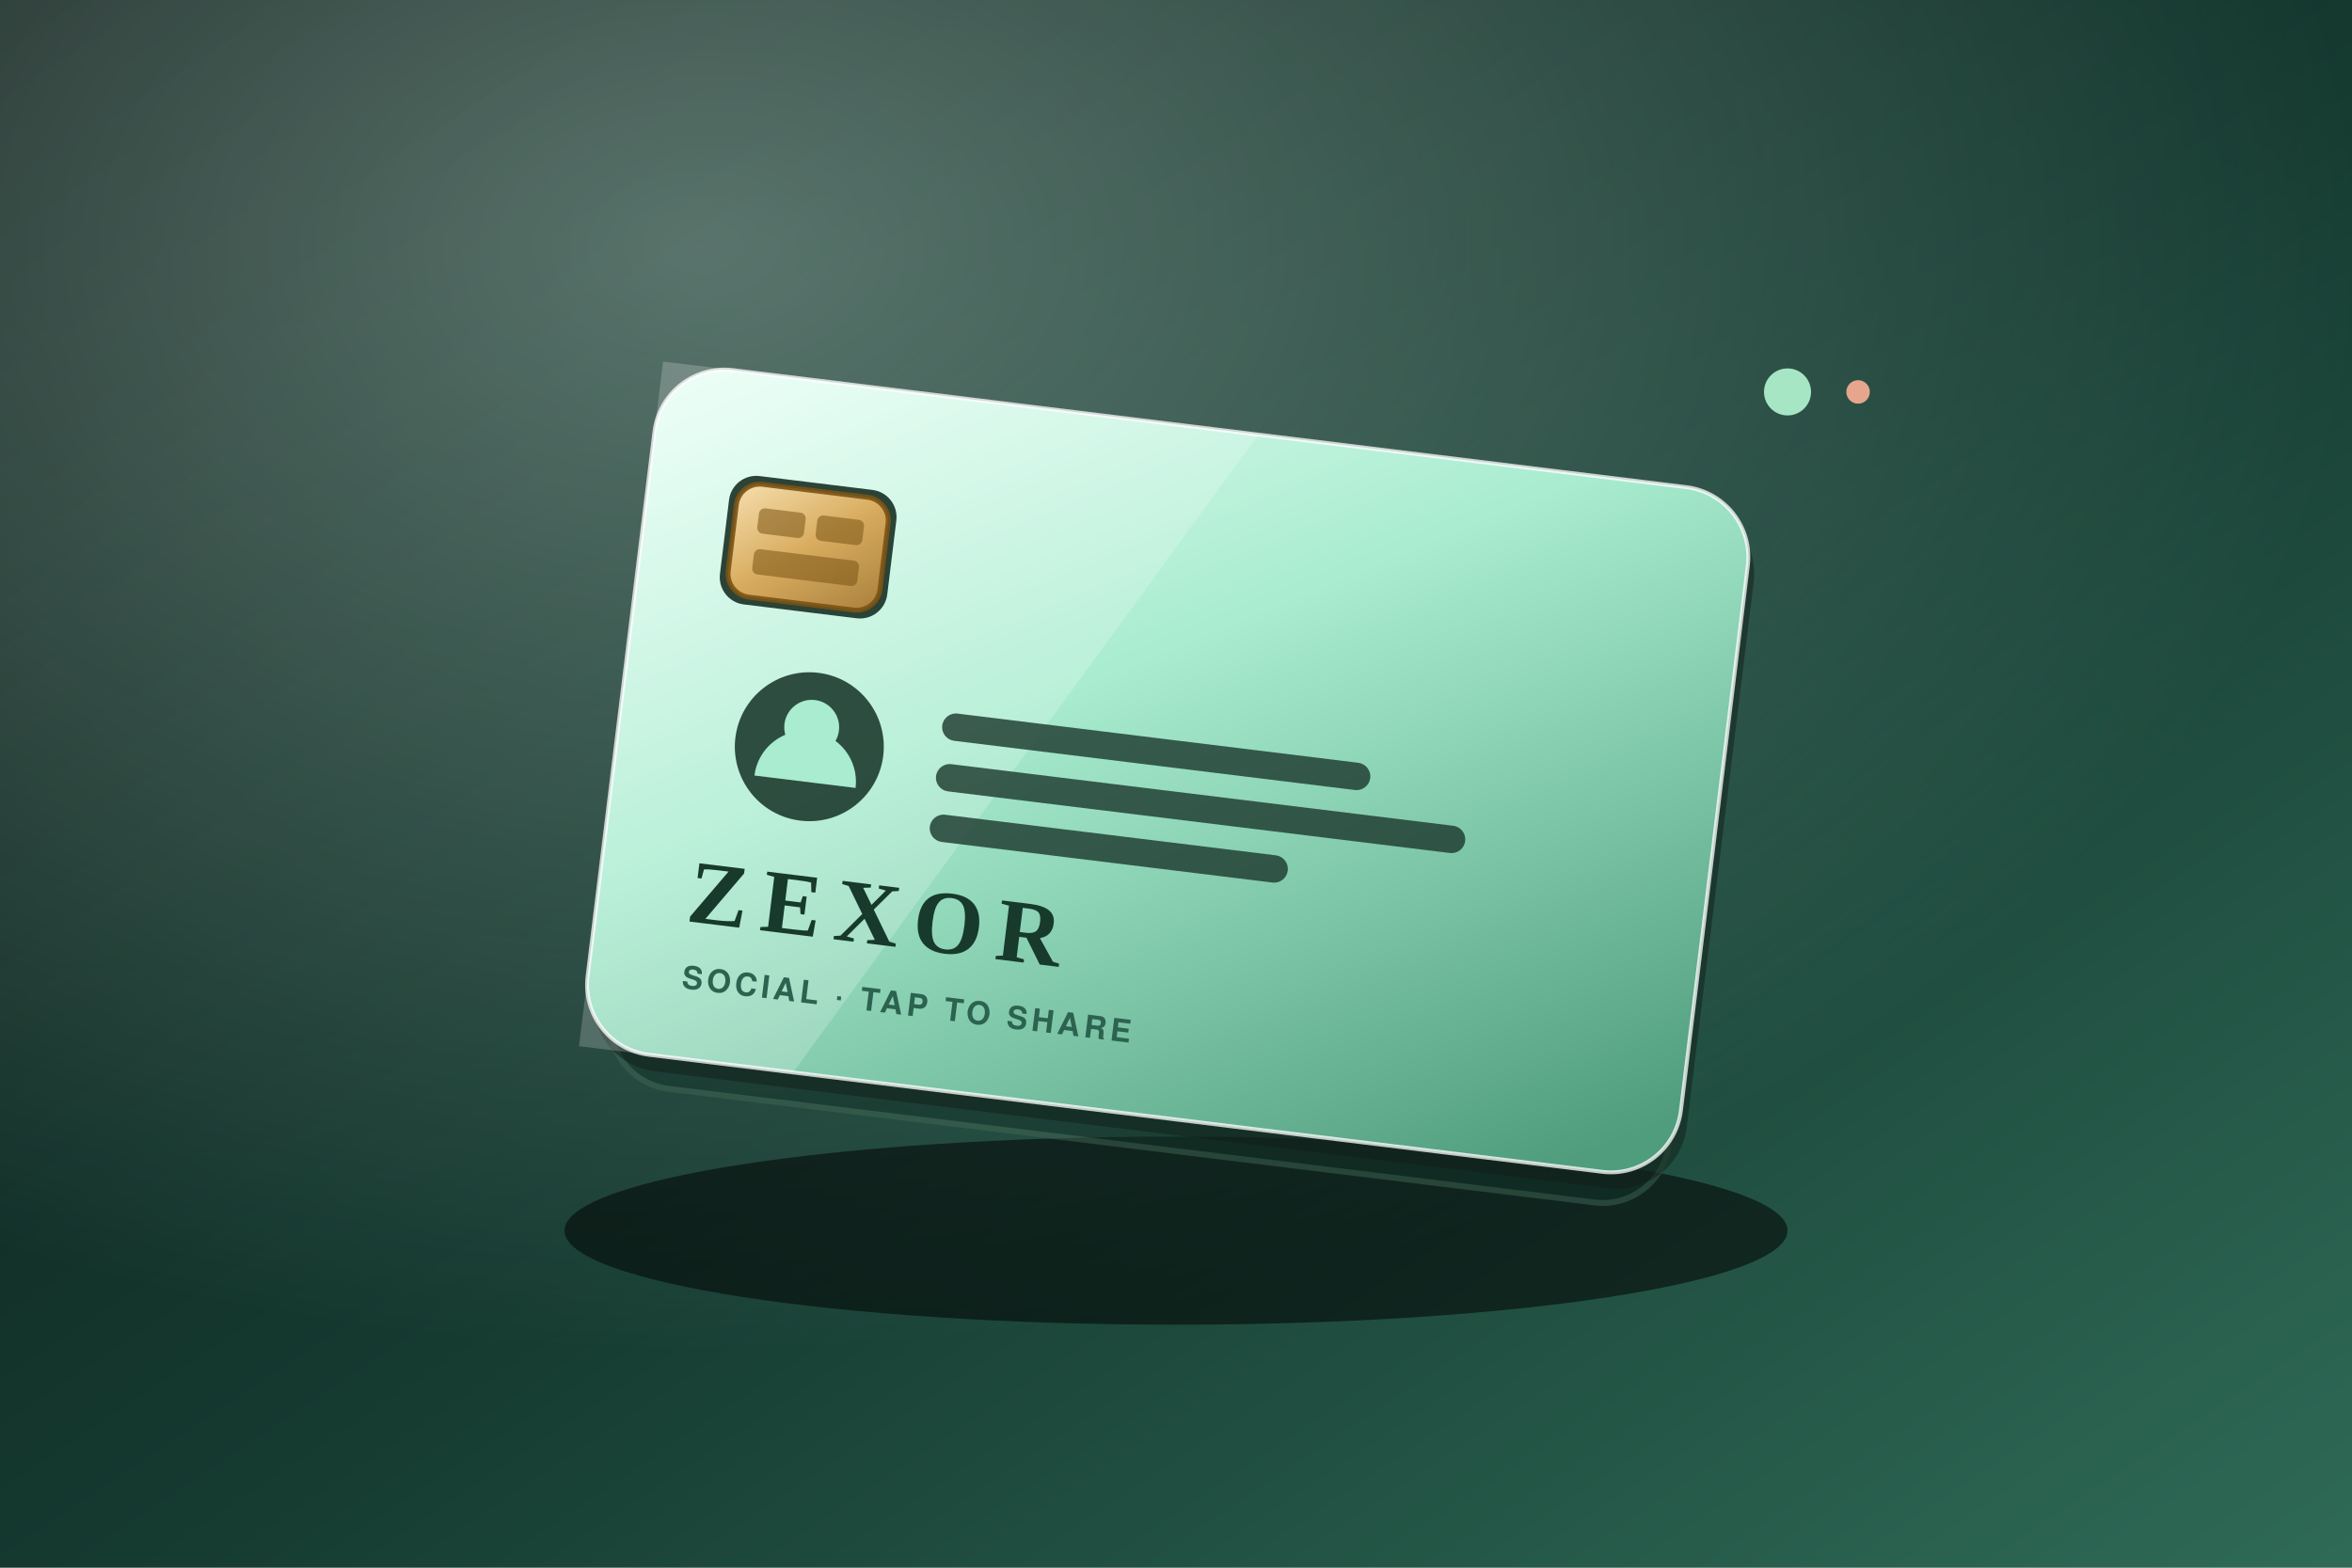
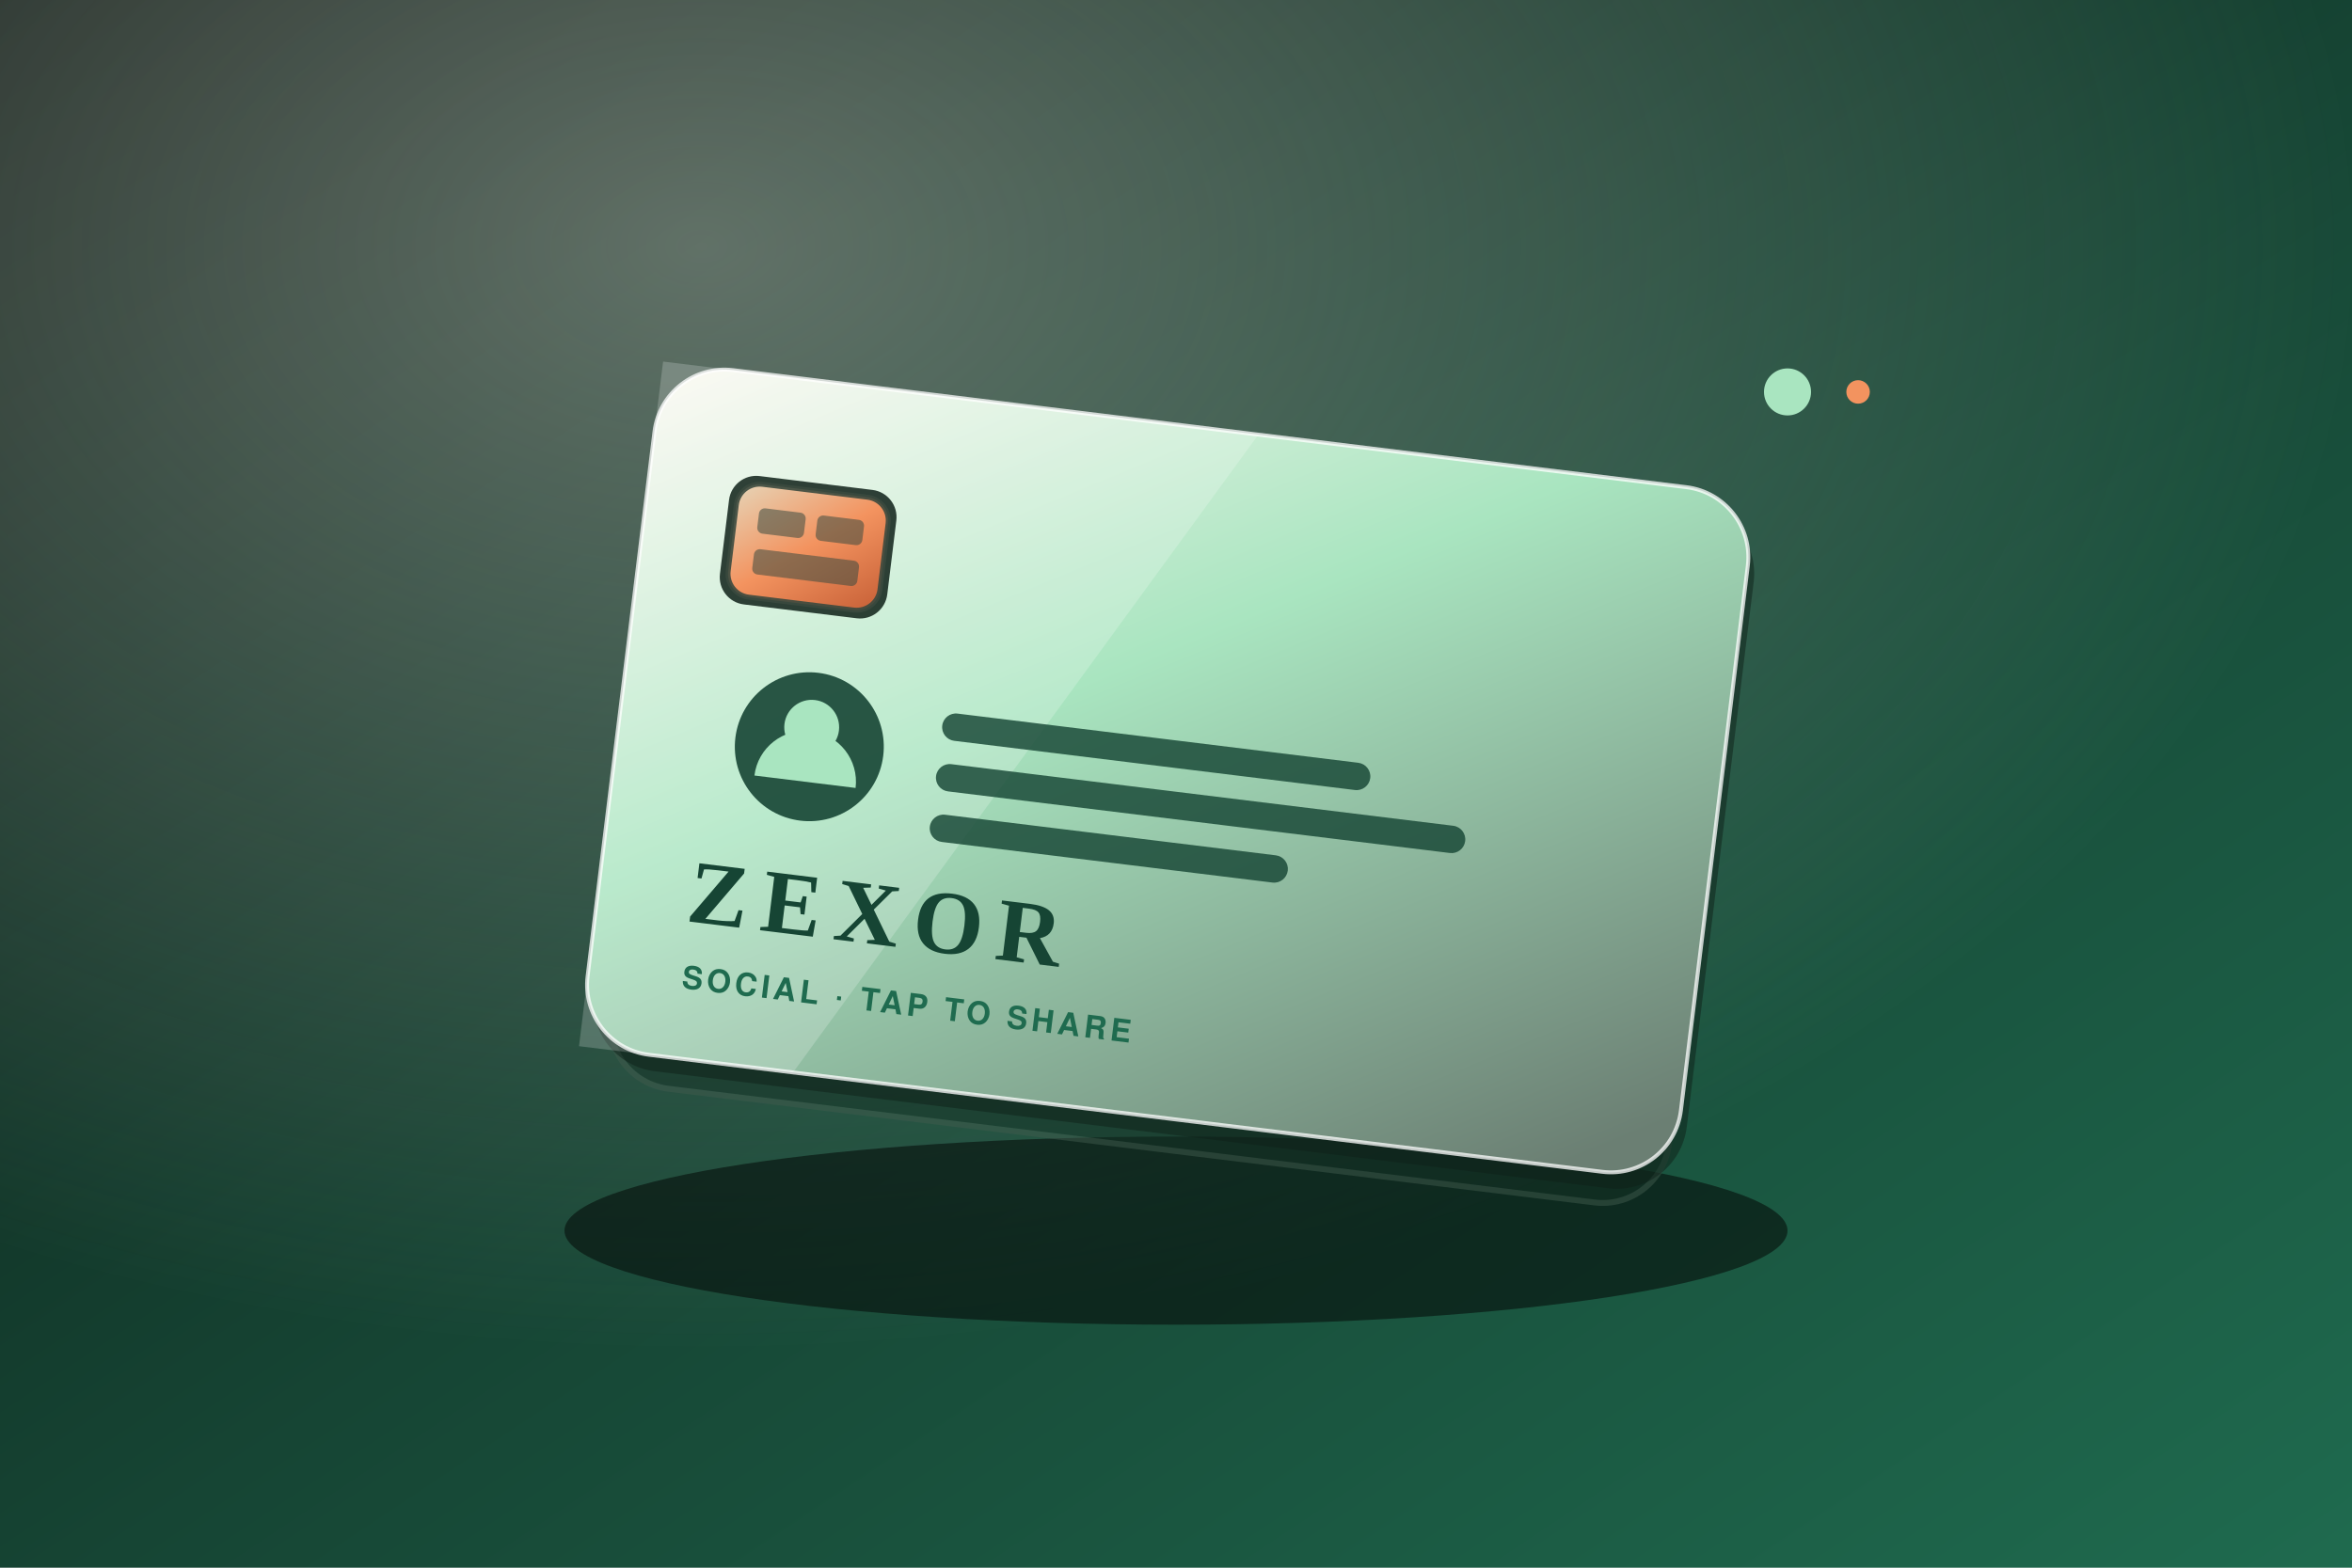
<svg xmlns="http://www.w3.org/2000/svg" viewBox="0 0 1200 800" preserveAspectRatio="xMidYMid slice" role="img" aria-label="ZEXOR Social NFC card">
  <defs>
    <linearGradient id="s-bg" x1="0" y1="0" x2="1" y2="1">
-       <stop offset="0%" stop-color="#0a1613" />
-       <stop offset="52%" stop-color="#153a30" />
-       <stop offset="100%" stop-color="#2f6b57" />
+       <stop offset="0%" stop-color="#08140F" />
+       <stop offset="52%" stop-color="#164534" />
+       <stop offset="100%" stop-color="#1F6B4F" />
    </linearGradient>
    <radialGradient id="s-key" cx="30%" cy="16%" r="70%">
-       <stop offset="0%" stop-color="#dcfff2" stop-opacity="0.36" />
-       <stop offset="100%" stop-color="#dcfff2" stop-opacity="0" />
+       <stop offset="0%" stop-color="#F4F0E6" stop-opacity="0.36" />
+       <stop offset="100%" stop-color="#F4F0E6" stop-opacity="0" />
    </radialGradient>
    <linearGradient id="s-card" x1="0" y1="0" x2="0.9" y2="1">
-       <stop offset="0%" stop-color="#eafff6" />
-       <stop offset="42%" stop-color="#a9ecd0" />
-       <stop offset="100%" stop-color="#4f9d7d" />
+       <stop offset="0%" stop-color="#FBF8F1" />
+       <stop offset="42%" stop-color="#A9E5C0" />
+       <stop offset="100%" stop-color="#6B7F73" />
    </linearGradient>
    <linearGradient id="s-chip" x1="0" y1="0" x2="1" y2="1">
-       <stop offset="0%" stop-color="#f6dfae" />
-       <stop offset="50%" stop-color="#d8ac5f" />
-       <stop offset="100%" stop-color="#a97f3c" />
+       <stop offset="0%" stop-color="#E6D5B8" />
+       <stop offset="50%" stop-color="#F3935F" />
+       <stop offset="100%" stop-color="#C65F36" />
    </linearGradient>
  </defs>
  <rect width="1200" height="800" fill="url(#s-bg)" />
  <rect width="1200" height="800" fill="url(#s-key)" />
-   <ellipse cx="600" cy="628" rx="312" ry="48" fill="#030906" opacity="0.6" />
+   <ellipse cx="600" cy="628" rx="312" ry="48" fill="#050E0A" opacity="0.6" />
  <g transform="rotate(7 600 400)" opacity="0.5">
-     <rect x="328" y="246" width="544" height="340" rx="34" fill="#123227" />
-     <rect x="328" y="246" width="544" height="340" rx="34" fill="none" stroke="#3f6653" stroke-width="3" />
+     <rect x="328" y="246" width="544" height="340" rx="34" fill="#143024" />
+     <rect x="328" y="246" width="544" height="340" rx="34" fill="none" stroke="#3F5A4C" stroke-width="3" />
  </g>
  <g transform="rotate(7 600 400)">
-     <rect x="318" y="226" width="562" height="352" rx="36" fill="#0f1e17" opacity="0.5" />
+     <rect x="318" y="226" width="562" height="352" rx="36" fill="#0E2018" opacity="0.5" />
    <rect x="314" y="218" width="562" height="352" rx="36" fill="url(#s-card)" />
-     <rect x="314" y="218" width="562" height="352" rx="36" fill="none" stroke="#ffffff" stroke-opacity="0.75" stroke-width="2" />
-     <path d="M314 218 L620 218 L424 570 L314 570 Z" fill="#ffffff" opacity="0.2" />
-     <rect x="356" y="270" width="86" height="66" rx="14" fill="#0d2318" opacity="0.85" />
+     <rect x="314" y="218" width="562" height="352" rx="36" fill="none" stroke="#FFFFFF" stroke-opacity="0.75" stroke-width="2" />
+     <path d="M314 218 L620 218 L424 570 L314 570 Z" fill="#FFFFFF" opacity="0.2" />
+     <rect x="356" y="270" width="86" height="66" rx="14" fill="#0E2018" opacity="0.85" />
    <rect x="360" y="274" width="78" height="58" rx="12" fill="url(#s-chip)" />
-     <rect x="360" y="274" width="78" height="58" rx="12" fill="none" stroke="#7a5314" stroke-opacity="0.9" stroke-width="2.5" />
-     <g fill="#7a5314" opacity="0.55">
+     <rect x="360" y="274" width="78" height="58" rx="12" fill="none" stroke="#3A4A3F" stroke-opacity="0.9" stroke-width="2.5" />
+     <g fill="#3A4A3F" opacity="0.55">
      <rect x="372" y="286" width="24" height="13" rx="3" />
      <rect x="402" y="286" width="24" height="13" rx="3" />
      <rect x="372" y="307" width="54" height="13" rx="3" />
    </g>
-     <circle cx="412" cy="404" r="38" fill="#1d3b2f" opacity="0.9" />
-     <circle cx="412" cy="394" r="14" fill="#a9ecd0" />
-     <path d="M386 422 a26 26 0 0 1 52 0 Z" fill="#a9ecd0" />
-     <g fill="#1d3b2f" opacity="0.82">
+     <circle cx="412" cy="404" r="38" fill="#164534" opacity="0.9" />
+     <circle cx="412" cy="394" r="14" fill="#A9E5C0" />
+     <path d="M386 422 a26 26 0 0 1 52 0 Z" fill="#A9E5C0" />
+     <g fill="#164534" opacity="0.82">
      <rect x="478" y="378" width="220" height="14" rx="7" />
      <rect x="478" y="404" width="272" height="14" rx="7" />
      <rect x="478" y="430" width="184" height="14" rx="7" />
    </g>
-     <text x="360" y="500" font-family="Georgia, 'Times New Roman', serif" font-size="46" font-weight="700" letter-spacing="7" fill="#173a2d">ZEXOR</text>
-     <text x="362" y="534" font-family="Helvetica, Arial, sans-serif" font-size="16" font-weight="700" letter-spacing="2" fill="#2c6350">SOCIAL · TAP TO SHARE</text>
+     <text x="360" y="500" font-family="Georgia, 'Times New Roman', serif" font-size="46" font-weight="700" letter-spacing="7" fill="#164534">ZEXOR</text>
+     <text x="362" y="534" font-family="Helvetica, Arial, sans-serif" font-size="16" font-weight="700" letter-spacing="2" fill="#1F6B4F">SOCIAL · TAP TO SHARE</text>
  </g>
-   <circle cx="912" cy="200" r="12" fill="#a6e6c4" />
-   <circle cx="948" cy="200" r="6" fill="#e6a68e" />
+   <circle cx="912" cy="200" r="12" fill="#A9E5C0" />
+   <circle cx="948" cy="200" r="6" fill="#F3935F" />
</svg>
